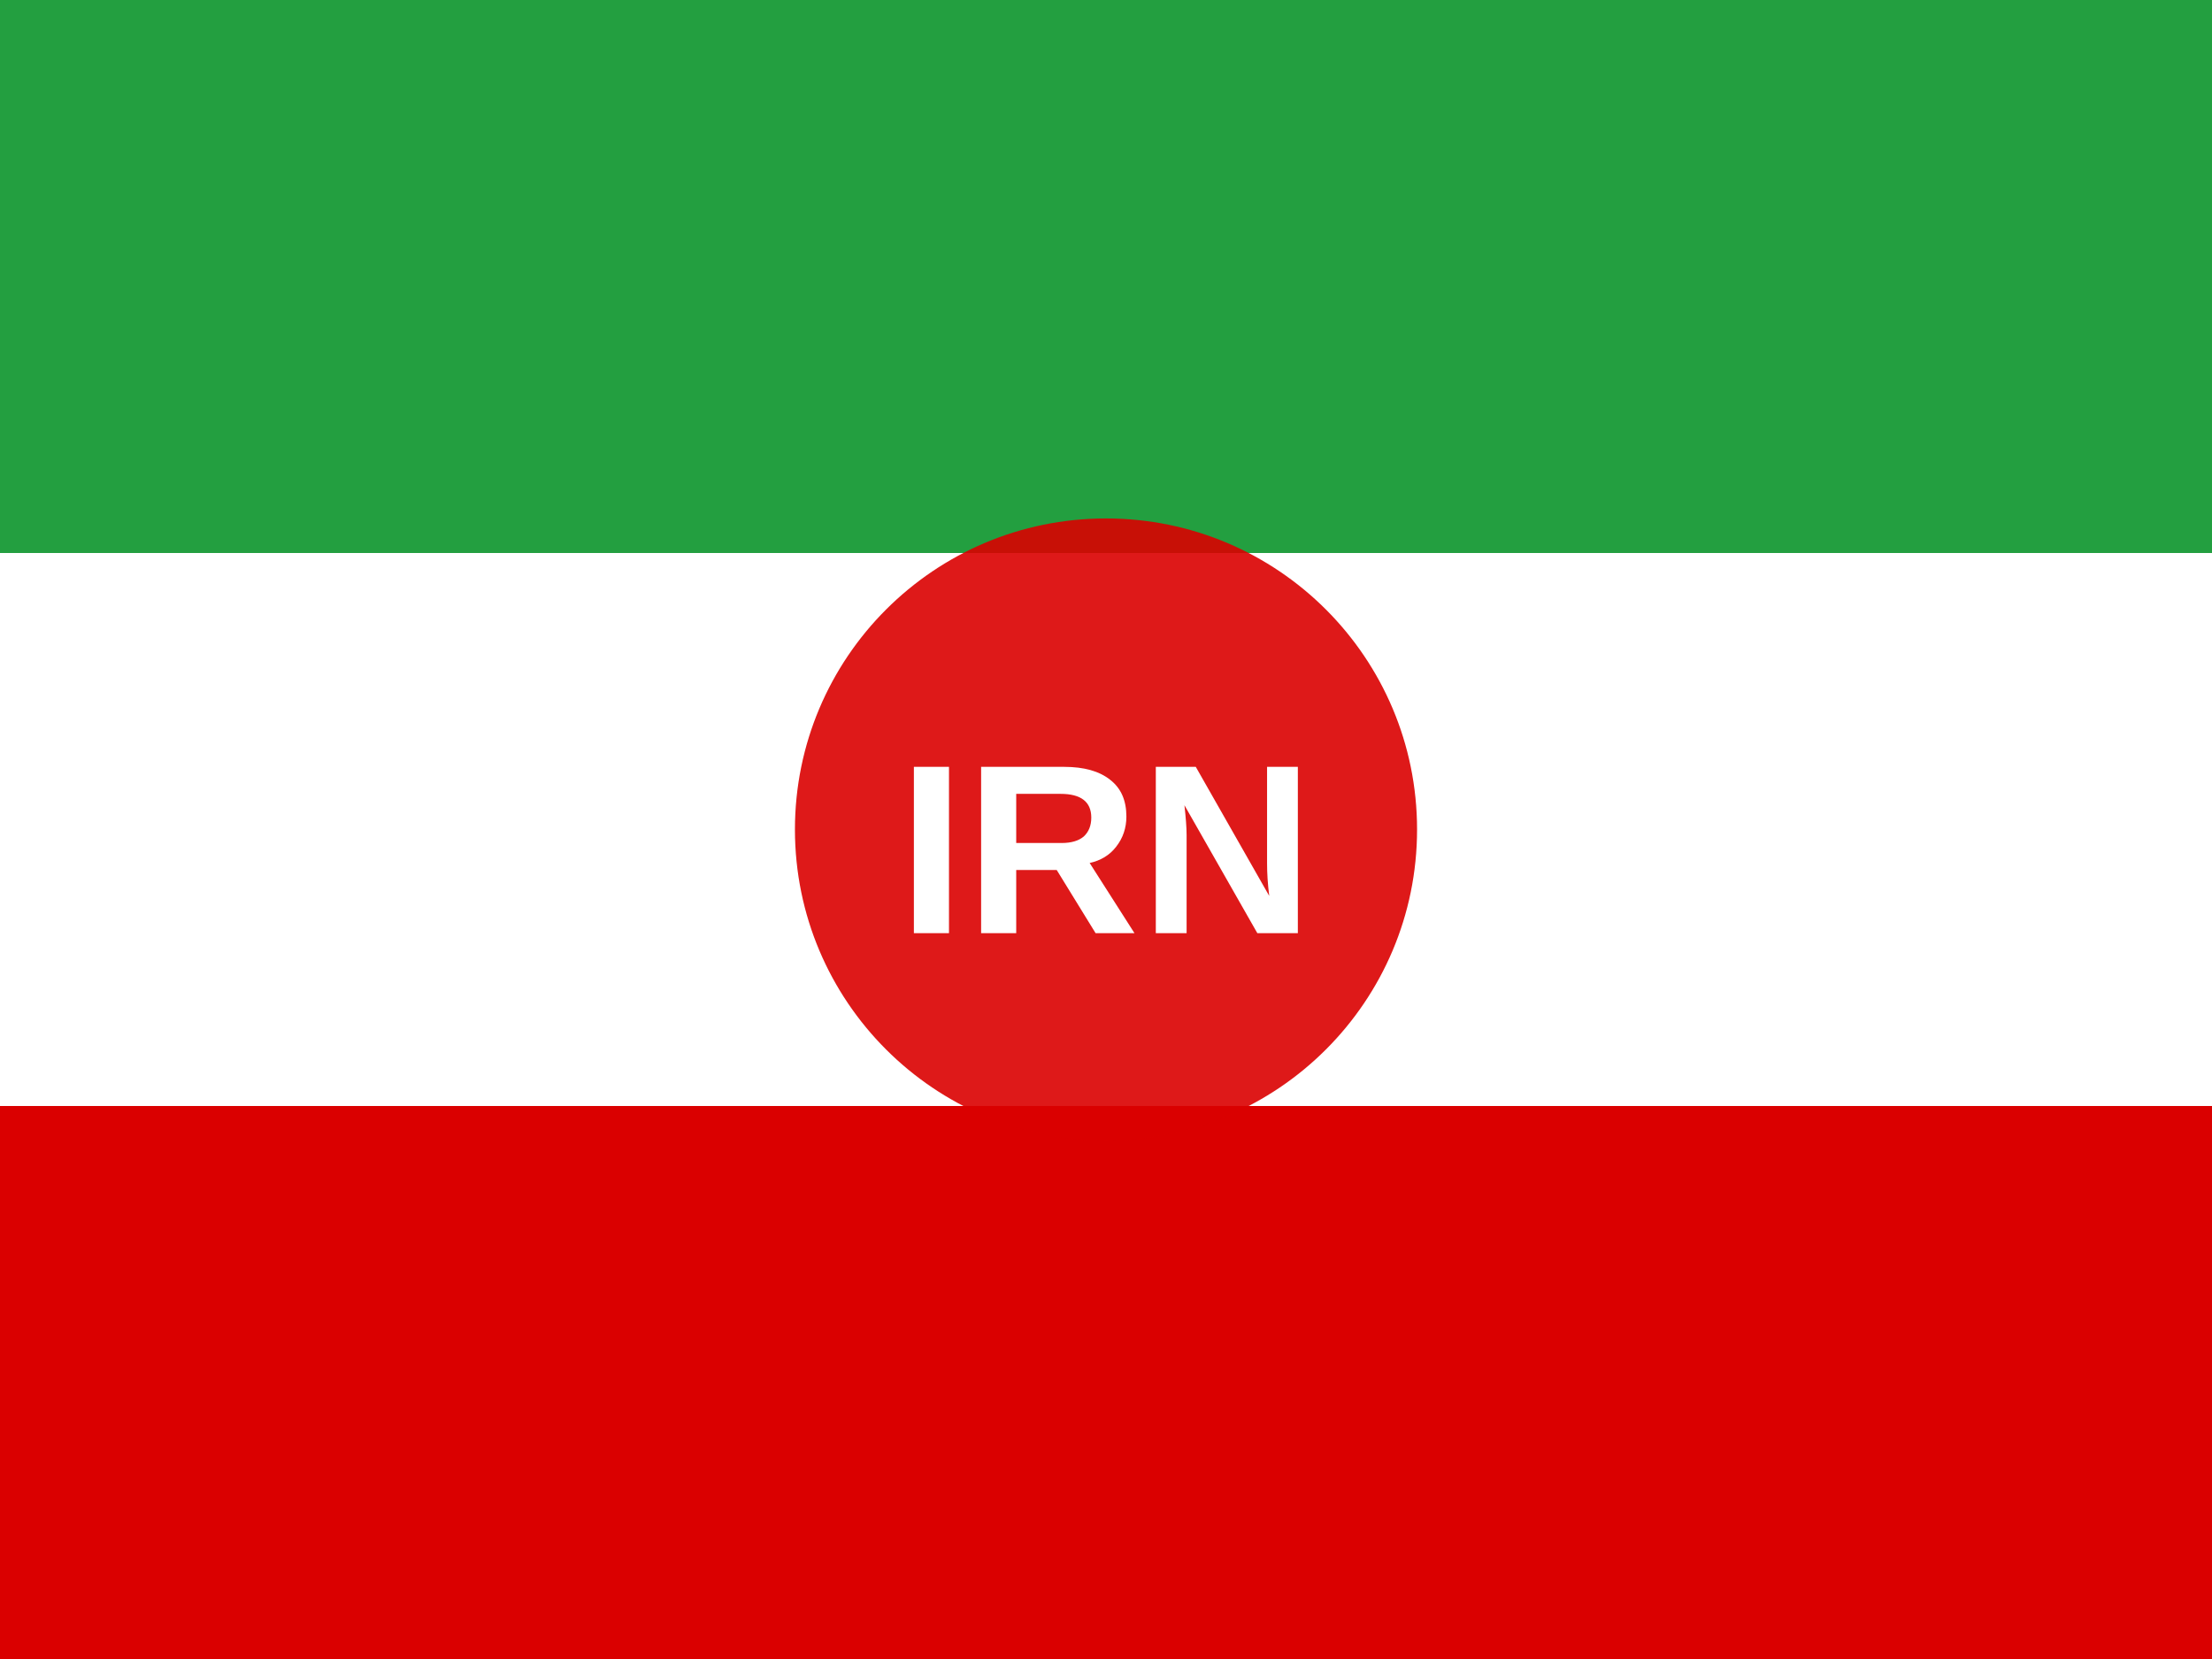
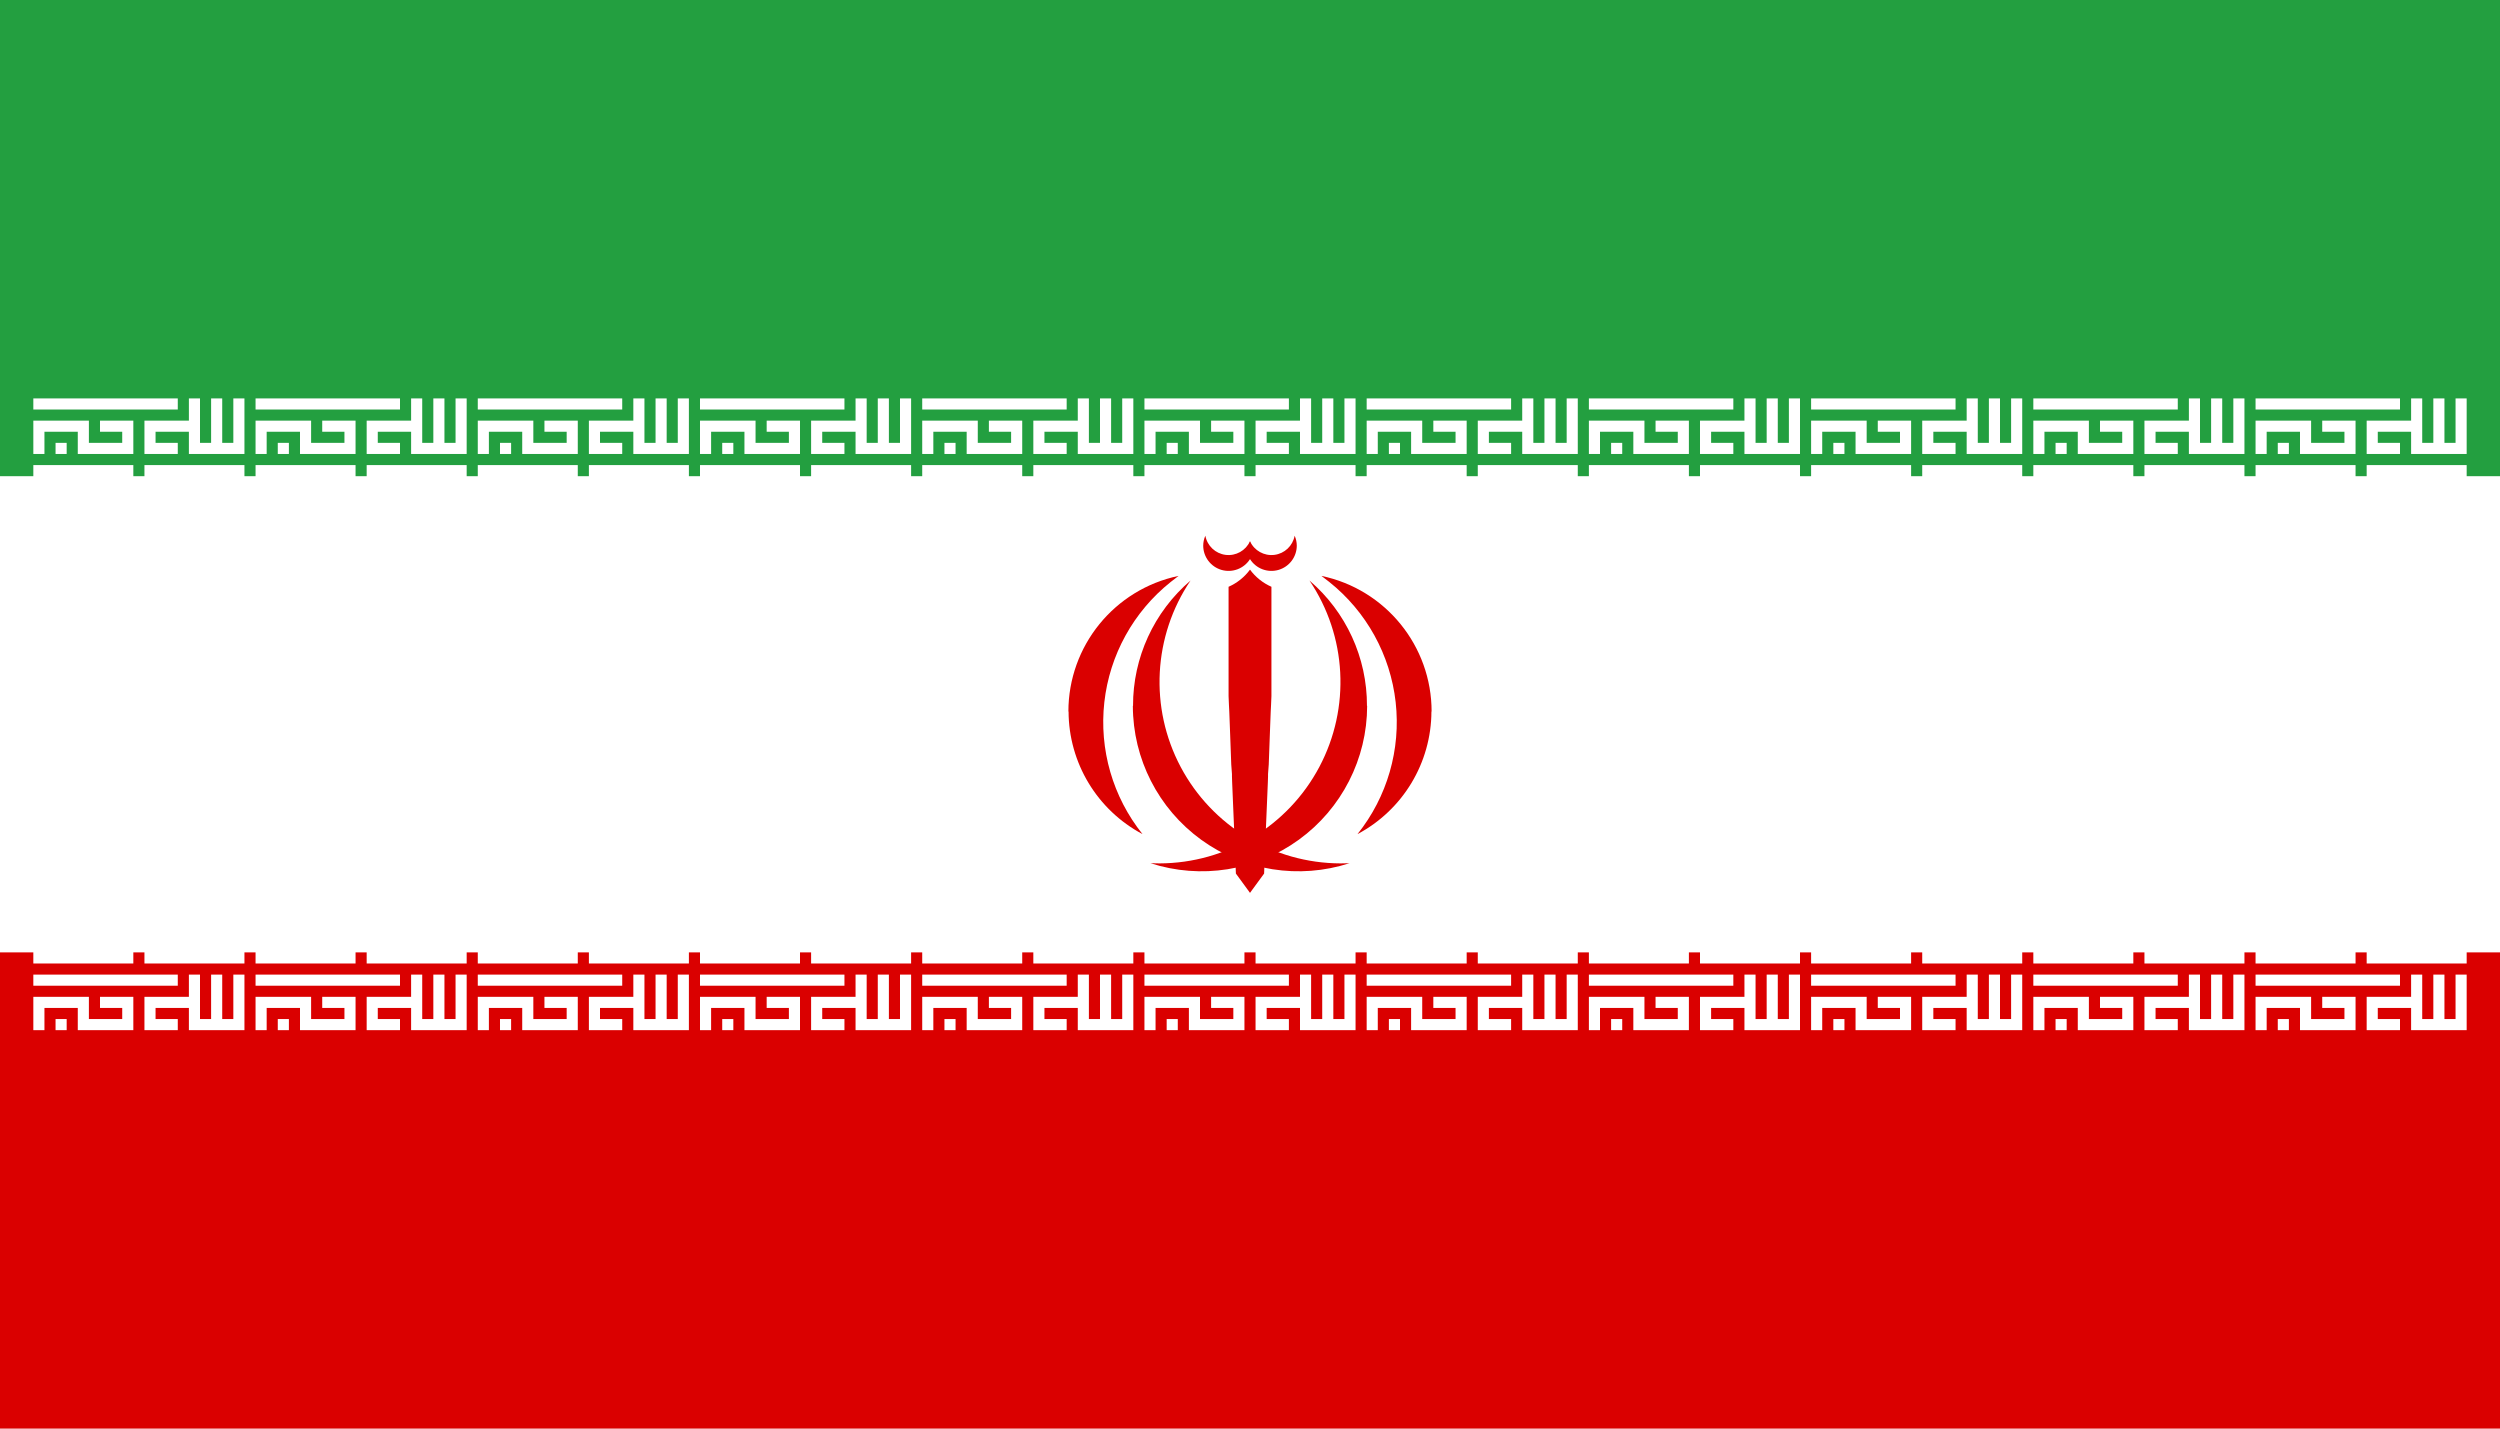
- <svg xmlns="http://www.w3.org/2000/svg" viewBox="0 0 64 48">
-   <path d="M0 0h64v16H0z" fill="#239f40" />
-   <path d="M0 16h64v16H0z" fill="#ffffff" />
-   <path d="M0 32h64v16H0z" fill="#da0000" />
-   <circle cx="32" cy="24" r="9" fill="#da0000" opacity=".9" />
-   <text x="32" y="27" font-size="7" font-family="Arial" text-anchor="middle" fill="#fff" font-weight="700">IRN</text>
+ <svg xmlns="http://www.w3.org/2000/svg" xmlns:xlink="http://www.w3.org/1999/xlink" width="630" height="360">
+   <path fill="#da0000" d="M0 0h630v360H0z" />
+   <path fill="#fff" d="M0 0h630v240H0z" />
+   <path fill="#239f40" d="M0 0h630v120H0z" />
+   <g transform="translate(8.4 100.4)">
+     <g id="e">
+       <g id="c" fill="none" stroke="#fff" stroke-width="2">
+         <path id="b" d="M0 1h26M1 10V5h8v4h8V5h-5M4 9h2m20 0h-5V5h8m0-5v9h8V0m-4 0v9" transform="scale(1.4)" />
+         <path id="a" d="M0 7h9m1 0h9" transform="scale(2.8)" />
+         <use xlink:href="#a" y="120" />
+         <use xlink:href="#b" y="145.2" />
+       </g>
+       <g id="d">
+         <use xlink:href="#c" x="56" />
+         <use xlink:href="#c" x="112" />
+         <use xlink:href="#c" x="168" />
+       </g>
+     </g>
+     <use xlink:href="#d" x="168" />
+     <use xlink:href="#e" x="392" />
+   </g>
+   <g fill="#da0000" transform="matrix(45 0 0 45 315 180)">
+     <g id="f">
+       <path d="M1.016-.016a.78.78 0 0 1-.414.687A1.004 1.004 0 0 0 .444-.741L.4-.775a.776.776 0 0 1 .617.76" />
+       <path d="M.656-.047A.927.927 0 0 1-.557.834l.05.001A1.016 1.016 0 0 0 .333-.749a.92.92 0 0 1 .322.702M.262-.944A.142.142 0 0 1 0-.869l-.017-.017L0-.969A.132.132 0 0 0 .25-1a.14.14 0 0 1 .012.056" />
+       <path d="M.12-.714A.3.3 0 0 1 0-.81l-.05.794L0 1 .079.892l.01-.25L.1.38.101.348V.335L.105.281.111.117l.005-.132.002-.039.002-.048zM0-.55Zm0 .865Z" />
+     </g>
+     <use xlink:href="#f" transform="scale(-1 1)" />
+   </g>
</svg>
